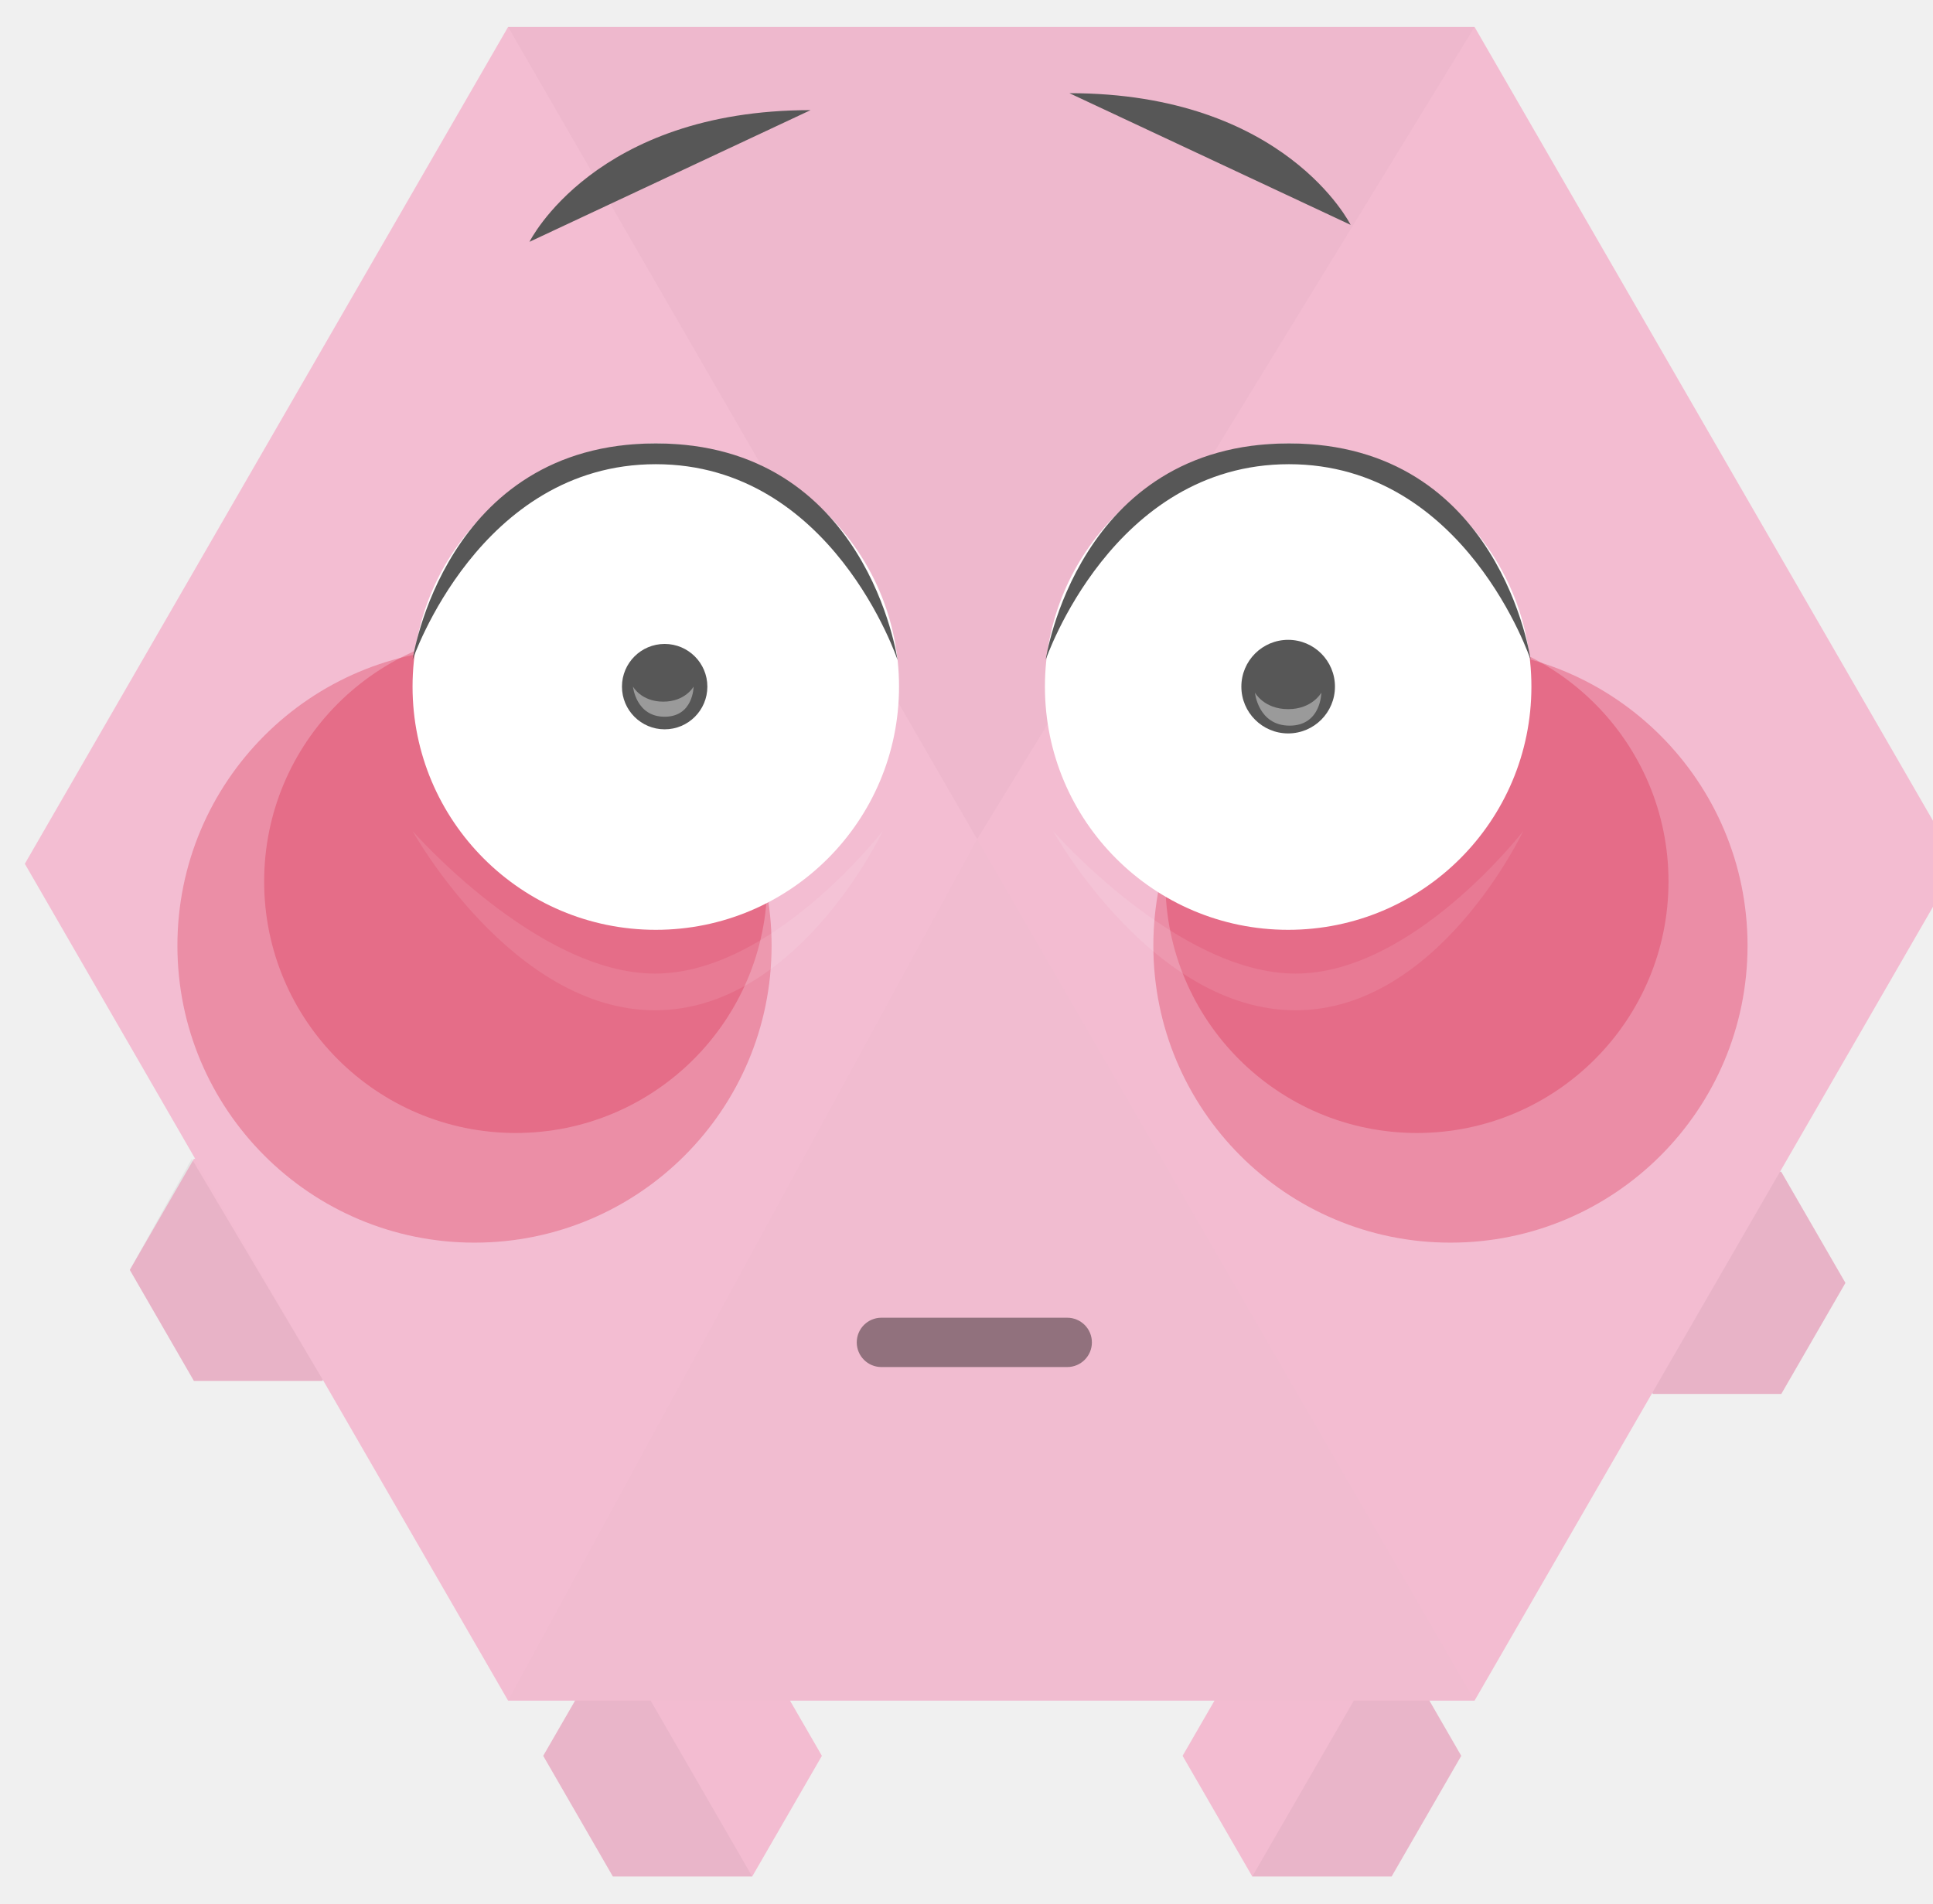
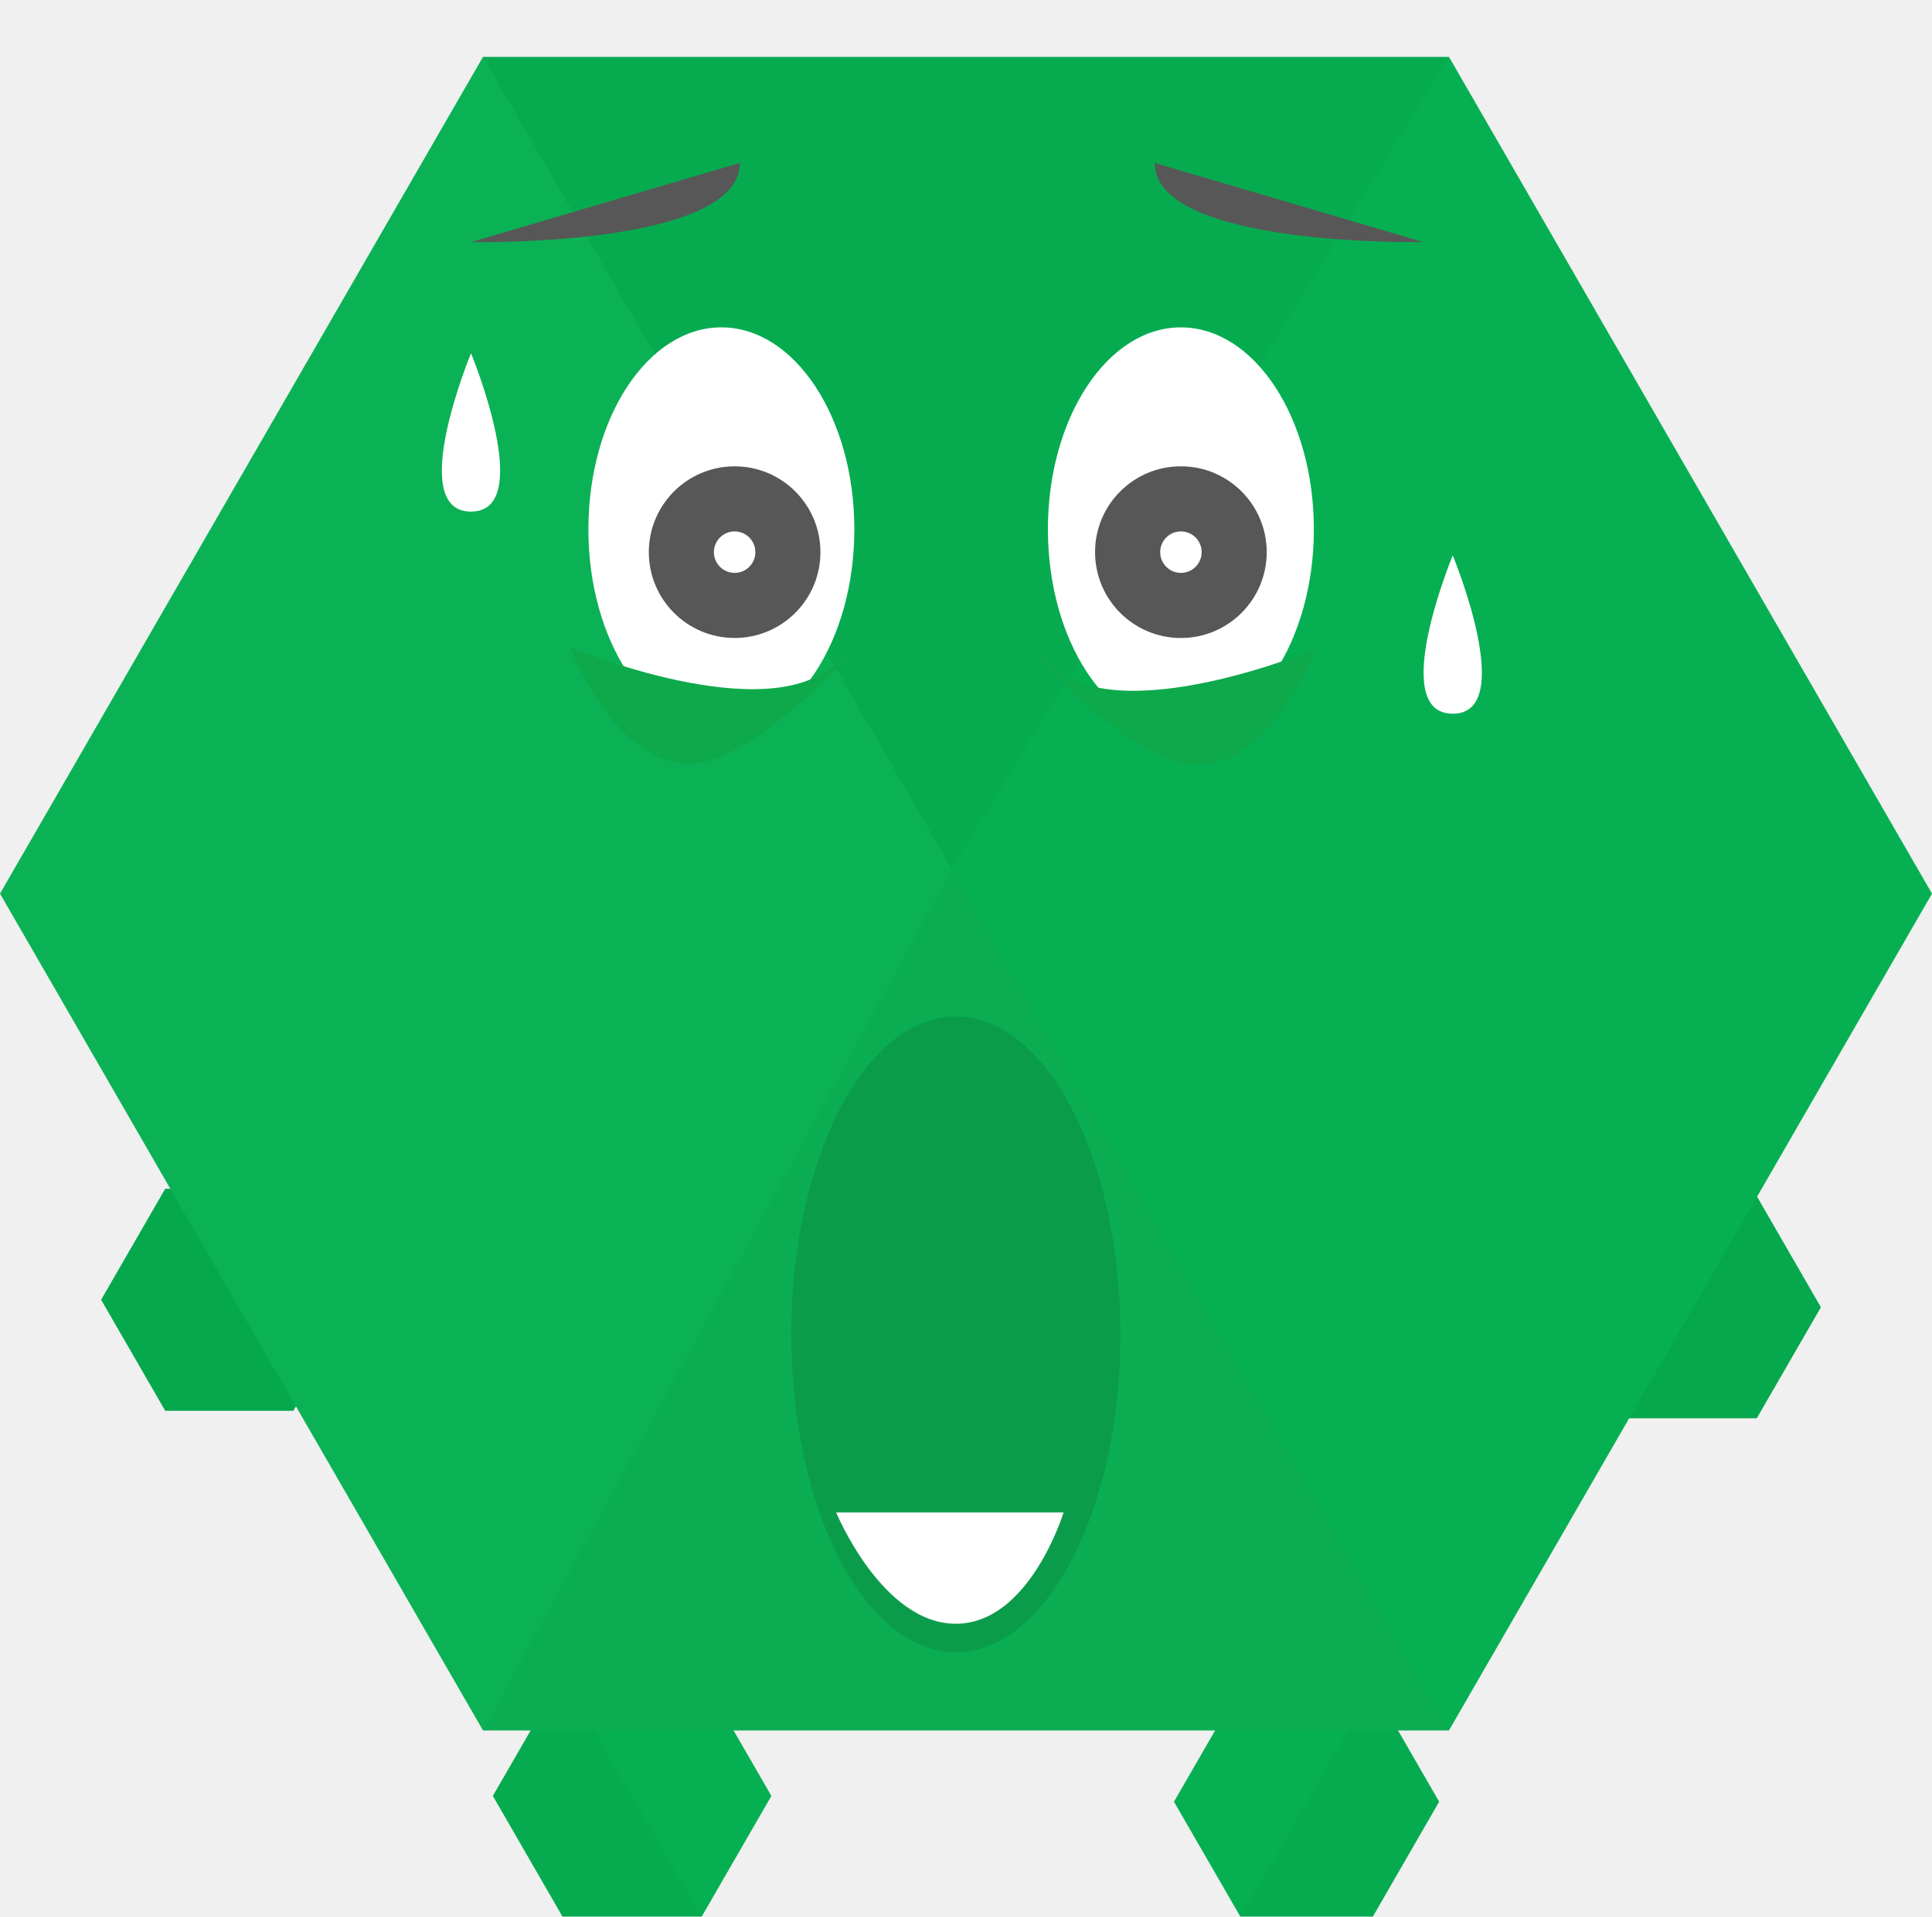
- <svg xmlns="http://www.w3.org/2000/svg" version="1.1" id="Layer_1" x="0px" y="0px" width="77.816px" height="76.643px" viewBox="0 0 77.816 76.643" enable-background="new 0 0 77.816 76.643" xml:space="preserve">
+ <svg xmlns="http://www.w3.org/2000/svg" version="1.1" id="Layer_1" x="0px" y="0px" width="77.816px" height="77.176px" viewBox="0 0 77.816 77.176" enable-background="new 0 0 77.816 77.176" xml:space="preserve">
  <g>
-     <polygon fill="#754D9E" points="-64.947,279.947 -67.75,275.089 -64.947,270.231 -59.338,270.231 -56.531,275.089 -59.338,279.947     " />
-     <polygon opacity="0.05" enable-background="new    " points="-64.947,270.231 -59.338,279.947 -64.947,279.947 -67.75,275.089  " />
-   </g>
-   <g>
-     <polygon fill="#754D9E" points="-32.305,279.947 -29.636,275.321 -32.305,270.696 -37.646,270.696 -40.318,275.321    -37.646,279.947  " />
-     <polygon opacity="0.05" enable-background="new    " points="-32.305,270.696 -37.646,279.947 -32.305,279.947 -29.636,275.321     " />
-   </g>
-   <polygon fill="#754D9E" points="-80,260.757 -82.582,256.286 -80,251.814 -74.837,251.814 -72.256,256.286 -74.837,260.757 " />
-   <polygon fill="#754D9E" points="-22.466,260.757 -25.048,256.286 -22.466,251.814 -17.303,251.814 -14.722,256.286 -17.303,260.757   " />
-   <polygon opacity="0.05" enable-background="new    " points="-22.466,260.757 -25.048,256.286 -22.466,251.814 -17.303,251.814   -14.722,256.286 -17.303,260.757 " />
-   <polygon opacity="0.05" enable-background="new    " points="-80,260.757 -82.582,256.286 -80,251.814 -74.837,251.814   -72.256,256.286 -74.837,260.757 " />
-   <polygon fill="#754D9E" points="-67.986,272.475 -87.44,238.779 -67.986,205.083 -29.079,205.083 -9.624,238.779 -29.079,272.475   " />
-   <polygon opacity="0.02" fill="#FFFFFF" enable-background="new    " points="-67.986,205.083 -29.079,272.475 -67.986,272.475   -87.44,238.779 " />
-   <polygon opacity="0.03" enable-background="new    " points="-49.104,237.79 -67.986,272.475 -29.079,272.475 " />
-   <polygon opacity="0.03" enable-background="new    " points="-49.104,237.79 -29.079,205.083 -67.986,205.083 " />
-   <g>
-     <ellipse opacity="0.3" enable-background="new    " cx="-61.292" cy="231.828" rx="11.344" ry="12.833" />
-     <ellipse opacity="0.3" enable-background="new    " cx="-35.417" cy="231.828" rx="11.344" ry="12.833" />
    <g>
-       <ellipse opacity="0.1" fill="#FFFFFF" enable-background="new    " cx="-60.916" cy="231.979" rx="12.838" ry="14.296" />
-       <ellipse opacity="0.1" fill="#FFFFFF" enable-background="new    " cx="-35.304" cy="231.979" rx="12.839" ry="14.296" />
-     </g>
-     <path fill="#FFFFFF" stroke="#753D77" stroke-miterlimit="10" d="M-70.514,229.534c0,0,0,12.04,10.159,12.04   s10.159-12.04,10.159-12.04H-70.514z" />
-     <path fill="#FFFFFF" stroke="#773D78" stroke-miterlimit="10" d="M-46.286,229.534c0,0,0,12.04,10.159,12.04   s10.159-12.04,10.159-12.04H-46.286z" />
-     <ellipse fill="#A254A0" cx="-63.392" cy="230.48" rx="6.235" ry="4.461" />
-     <ellipse fill="#A254A0" cx="-38.722" cy="230.48" rx="6.178" ry="4.461" />
-     <ellipse fill="#050404" cx="-63.516" cy="231.146" rx="4.845" ry="2.989" />
-     <ellipse fill="#050404" cx="-38.732" cy="231.146" rx="4.619" ry="2.989" />
-     <ellipse transform="matrix(1 -0.0071 0.0071 1 -1.6395 -0.4529)" fill="#FFFFFF" cx="-64.554" cy="230.503" rx="1.031" ry="1.397" />
-     <ellipse transform="matrix(1 -0.0072 0.0072 1 -1.6657 -0.2831)" fill="#FFFFFF" cx="-40.028" cy="230.503" rx="1.014" ry="1.397" />
-     <g>
-       <path fill="#8E4D90" d="M-46.872,231.159h23.137c0,0-0.697-12.282-11.568-12.282C-46.174,218.877-46.872,231.159-46.872,231.159z" />
-       <path fill="#8E4D90" d="M-72.86,231.159h23.136c0,0-0.697-12.282-11.568-12.282S-72.86,231.159-72.86,231.159z" />
-     </g>
-     <ellipse opacity="0.1" fill="#FFFFFF" enable-background="new    " cx="-49.932" cy="247.912" rx="1.693" ry="1.865" />
-     <ellipse opacity="0.1" fill="#FFFFFF" enable-background="new    " cx="-46.594" cy="247.912" rx="1.694" ry="1.865" />
-     <ellipse cx="-49.771" cy="247.64" rx="1.079" ry="1.187" />
-     <ellipse cx="-46.692" cy="247.64" rx="1.064" ry="1.187" />
-     <path fill="none" stroke="#000000" stroke-miterlimit="10" d="M-49.563,258.403c0.347-0.587,1.011-1.025,1.545-1.411   c0.44-0.319,0.7-0.405,1.25-0.403c0.548,0.001,0.952,0.008,1.467,0.179c0.389,0.13,0.845,0.316,1.198,0.529" />
-     <path opacity="0.3" fill="none" stroke="#000000" stroke-miterlimit="10" enable-background="new    " d="M-73.085,231.159   c0,0,0.514-12.282,11.944-12.282c11.432,0,11.192,12.282,11.192,12.282" />
-     <path opacity="0.3" fill="none" stroke="#000000" stroke-miterlimit="10" enable-background="new    " d="M-46.985,231.159   c0,0,0.512-12.282,11.943-12.282c11.433,0,11.192,12.282,11.192,12.282" />
-   </g>
-   <g>
-     <polygon fill="#ED2A25" points="-32.31,177.49 -29.507,172.632 -32.31,167.773 -37.919,167.773 -40.725,172.632 -37.919,177.49     " />
-     <polygon opacity="0.04" enable-background="new    " points="-32.31,167.773 -37.919,177.49 -32.31,177.49 -29.507,172.632  " />
-   </g>
-   <g>
-     <polygon fill="#ED2A25" points="-64.661,177.49 -67.463,172.632 -64.661,167.773 -59.051,167.773 -56.246,172.632 -59.051,177.49     " />
-     <polygon opacity="0.04" enable-background="new    " points="-64.661,167.773 -59.051,177.49 -64.661,177.49 -67.463,172.632  " />
-   </g>
-   <g>
-     <polygon fill="#ED2A25" points="-81.97,154.567 -84.551,150.096 -81.97,145.625 -76.807,145.625 -74.225,150.096 -76.807,154.567     " />
-     <polygon opacity="0.05" enable-background="new    " points="-81.97,154.566 -84.551,150.096 -81.97,145.625 -76.807,145.625    -74.225,150.096 -76.807,154.566  " />
-   </g>
-   <g>
-     <polygon fill="#ED2A25" points="-20.817,155.17 -23.399,150.699 -20.817,146.229 -15.654,146.229 -13.073,150.699 -15.654,155.17     " />
-     <polygon opacity="0.05" enable-background="new    " points="-20.817,155.17 -23.399,150.699 -20.817,146.229 -15.654,146.229    -13.073,150.699 -15.654,155.17  " />
-   </g>
-   <polygon fill="#ED2A25" points="-67.986,169.652 -87.44,135.956 -67.986,102.262 -29.079,102.262 -9.624,135.956 -29.079,169.652   " />
-   <polygon opacity="0.02" fill="#FFFFFF" enable-background="new    " points="-67.986,102.262 -29.079,169.652 -67.986,169.652   -87.44,135.956 " />
-   <polygon opacity="0.02" enable-background="new    " points="-49.104,134.968 -67.986,169.652 -29.079,169.652 " />
-   <polygon opacity="0.03" enable-background="new    " points="-49.104,134.968 -29.079,102.262 -67.986,102.262 " />
-   <path d="M-56.453,153.736c0,0,4.132-5.589,7.65-5.589c3.52,0,7.65,5.196,7.65,5.196s-3.771-6.409-7.65-6.409s-7.65,6.409-7.65,6.409  " />
-   <path opacity="0.8" enable-background="new    " d="M-51.488,124.752c0,0,0.24-3.237-1.547-5.025c-1.787-1.787-6.765-5.7-11.596-5.7  s-5.314,1.449-4.349,2.415c0.966,0.968,8.166,1.691,10.63,4.155S-51.488,124.752-51.488,124.752z" />
-   <ellipse fill="#FFFFFF" cx="-57.323" cy="128.134" rx="5.171" ry="6.958" />
-   <path opacity="0.6" enable-background="new    " d="M-62.39,129.641c0,0,1.02,5.45,5.033,5.45c4.013,0,5.082-5.45,5.082-5.45  s-2.055,4.573-5.082,4.573C-60.385,134.214-62.39,129.641-62.39,129.641z" />
-   <path opacity="0.1" fill="#FFFFFF" enable-background="new    " d="M-62.39,129.641c0,0,0.366,6.307,5.058,6.307  c4.692,0,5.058-6.307,5.058-6.307s-1.079,5.45-5.082,5.45S-62.39,129.641-62.39,129.641z" />
-   <ellipse fill="#C32127" cx="-57.25" cy="128.155" rx="2.527" ry="4.596" />
-   <path fill="#C32127" d="M-62.021,125.698c0,0,1.083-4.276,4.771-4.276c3.689,0,4.772,4.276,4.772,4.276s-1.188-2.687-4.699-2.687  C-60.689,123.012-62.021,125.698-62.021,125.698z" />
-   <circle fill="#FFFFFF" cx="-57.25" cy="128.134" r="0.528" />
-   <path opacity="0.8" enable-background="new    " d="M-45.319,125.054c0,0-0.242-3.237,1.546-5.025c1.788-1.786,6.764-5.7,11.596-5.7  s5.315,1.448,4.349,2.416c-0.966,0.966-8.166,1.689-10.629,4.154C-40.922,123.362-45.319,125.054-45.319,125.054z" />
-   <ellipse fill="#FFFFFF" cx="-39.751" cy="128.436" rx="5.17" ry="6.958" />
-   <path opacity="0.6" enable-background="new    " d="M-44.809,129.941c0,0,1.02,5.45,5.033,5.45c4.013,0,5.082-5.45,5.082-5.45  s-2.055,4.573-5.082,4.573C-42.804,134.515-44.809,129.941-44.809,129.941z" />
-   <path opacity="0.1" fill="#FFFFFF" enable-background="new    " d="M-44.809,129.941c0,0,0.366,6.308,5.058,6.308  c4.692,0,5.058-6.308,5.058-6.308s-1.08,5.45-5.082,5.45S-44.809,129.941-44.809,129.941z" />
-   <ellipse fill="#C32127" cx="-39.751" cy="128.457" rx="2.527" ry="4.596" />
-   <path fill="#C32127" d="M-44.523,126c0,0,1.083-4.277,4.771-4.277S-34.979,126-34.979,126s-1.188-2.688-4.7-2.688  S-44.523,126-44.523,126z" />
-   <circle fill="#FFFFFF" cx="-39.751" cy="128.436" r="0.528" />
-   <g>
-     <polygon fill="#ED4798" points="22.327,177.887 19.524,173.029 22.327,168.171 27.936,168.171 30.743,173.029 27.936,177.887  " />
-     <polygon opacity="0.03" enable-background="new    " points="22.327,168.171 27.936,177.887 22.327,177.887 19.524,173.029  " />
-   </g>
-   <g>
-     <polygon fill="#ED4798" points="54.969,177.887 57.638,173.262 54.969,168.637 49.628,168.637 46.956,173.262 49.628,177.887  " />
-     <polygon opacity="0.03" enable-background="new    " points="54.969,168.637 49.628,177.887 54.969,177.887 57.638,173.262  " />
-   </g>
-   <g>
-     <polygon fill="#ED4798" points="5.962,155.17 3.38,150.699 5.962,146.229 11.125,146.229 13.706,150.699 11.125,155.17  " />
-     <polygon opacity="0.05" enable-background="new    " points="5.962,155.17 3.38,150.699 5.962,146.229 11.125,146.229    13.706,150.699 11.125,155.17  " />
-   </g>
-   <g>
-     <polygon fill="#ED4798" points="66.812,155.17 64.231,150.699 66.812,146.229 71.976,146.229 74.557,150.699 71.976,155.17  " />
-     <polygon opacity="0.05" enable-background="new    " points="66.812,155.17 64.231,150.699 66.812,146.229 71.976,146.229    74.557,150.699 71.976,155.17  " />
-   </g>
-   <polygon fill="#ED4798" points="19.454,169.652 0,135.956 19.454,102.262 58.361,102.262 77.816,135.956 58.361,169.652 " />
-   <polygon opacity="0.02" fill="#FFFFFF" enable-background="new    " points="19.454,102.262 58.361,169.652 19.454,169.652   0,135.956 " />
-   <polygon opacity="0.03" enable-background="new    " points="38.336,134.968 19.454,169.652 58.361,169.652 " />
-   <polygon opacity="0.03" enable-background="new    " points="38.336,134.968 58.361,102.262 19.454,102.262 " />
-   <ellipse transform="matrix(-0.012 -0.9999 0.9999 -0.012 -94.9684 154.0418)" fill="#FFFFFF" cx="28.616" cy="123.938" rx="7.84" ry="7.708" />
-   <ellipse transform="matrix(-0.0121 -0.9999 0.9999 -0.0121 -75.0412 171.2155)" fill="#FFFFFF" cx="47.054" cy="122.676" rx="7.842" ry="7.708" />
-   <path fill="#4A3E4D" d="M24.733,112.984c0,0,3.687-5.775,7.087-2.457" />
-   <path fill="#4A3E4D" d="M50.281,111.621c0,0-4.545-5.482-7.67-2.281" />
-   <path fill="#E10686" d="M33.14,119.815c-0.15-0.047-0.291-0.083-0.426-0.11c-1.07-0.227-1.681,0.128-2.417,0.706  c-0.439-0.824-0.857-1.396-1.928-1.619c-0.135-0.028-0.278-0.051-0.434-0.069c-0.947-0.104-2.196,0.521-2.667,2.119l-0.114,0.541  c-0.205,1.581,0.567,3.748,3.494,6.878c3.939-1.688,5.518-3.361,5.966-4.891l0.113-0.543C34.942,121.174,34.049,120.1,33.14,119.815  z" />
-   <path fill="#E10686" d="M47.021,117.926c-0.152,0.04-0.292,0.082-0.419,0.126c-1.031,0.369-1.368,0.989-1.694,1.867  c-0.806-0.474-1.459-0.741-2.488-0.374c-0.131,0.046-0.264,0.103-0.406,0.167c-0.861,0.406-1.602,1.59-1.167,3.2l0.184,0.521  c0.654,1.454,2.442,2.898,6.573,4.039c2.479-3.498,2.95-5.75,2.531-7.287l-0.185-0.521  C49.266,118.143,47.945,117.695,47.021,117.926z" />
-   <path opacity="0.2" fill="#FFFFFF" enable-background="new    " d="M21.104,125.67c0,0,1.234,6.111,7.613,6.111  c6.378,0,7.421-6.111,7.421-6.111s-3.673,4.321-7.517,4.321S21.104,125.67,21.104,125.67z" />
-   <path fill="#4A3E4D" d="M21.017,122.438c0,0,0.932-6.484,7.275-6.484c6.346,0,7.878,6.01,7.878,6.01s-2.416-5.143-7.878-5.143  C22.832,116.82,21.017,122.438,21.017,122.438z" />
-   <path fill="#4A3E4D" d="M39.346,121.938c0,0,0.719-7.097,7.708-7.097s7.708,7.097,7.708,7.097s-2.542-6.307-7.708-6.307  S39.346,121.938,39.346,121.938z" />
-   <g>
-     <path fill="#ED4798" d="M18.41,129.609c0,0,3.707-0.172,10.004,0.479c6.296,0.648,7.634,2.607,7.634,2.607l-7.917,0.144   L18.41,129.609z" />
-     <path fill="#ED4798" d="M58.079,126.909c0,0-3.689,0.394-9.813,1.993c-6.125,1.602-7.148,3.739-7.148,3.739l7.847-1.062   L58.079,126.909z" />
-   </g>
-   <path fill="#FFFFFF" d="M29.247,120.406c0,0-0.336-1.211-1.627-1.211c-1.29,0-1.786,1.94-1.786,1.94s0.374-0.97,1.706-0.97  C28.874,120.166,29.247,120.406,29.247,120.406z" />
-   <path fill="#FFFFFF" d="M48.907,119.599c0,0-0.335-1.21-1.625-1.21c-1.291,0-1.788,1.941-1.788,1.941s0.373-0.972,1.706-0.972  C48.534,119.359,48.907,119.599,48.907,119.599z" />
-   <g>
-     <path fill="none" stroke="#4A3E4D" stroke-width="0.5" stroke-miterlimit="10" d="M16.816,130.438c0,0,2.045,13.527,21.556,13.527   c19.512,0,19.634-13.527,19.634-13.527" />
-     <path fill="none" stroke="#4A3E4D" stroke-width="0.5" stroke-miterlimit="10" d="M13.402,132.997c0,0,3.82-3.575,5.932-3.575" />
-     <path fill="none" stroke="#4A3E4D" stroke-width="0.5" stroke-miterlimit="10" d="M61.581,132.428c0,0-3.17-2.519-6.014-2.519" />
-   </g>
-   <path opacity="0.1" fill="#4A3E4D" enable-background="new    " d="M27.229,143.884c0,0,6.294,2.274,11.184,2.274  c4.889,0,10.169-2.274,10.169-2.274s-5.701,5.441-10.081,4.792C34.12,148.027,27.229,143.884,27.229,143.884z" />
-   <path opacity="0.2" fill="#FFFFFF" enable-background="new    " d="M24.188,140.979c0,0,5.842,3.353,14.224,3.353  s13.318-3.353,13.318-3.353s-6.539,4.938-13.229,4.938C31.811,145.915,24.188,140.979,24.188,140.979z" />
-   <g>
-     <polygon fill="#F8ED40" points="-32.857,77.373 -30.054,72.516 -32.857,67.658 -38.466,67.658 -41.272,72.516 -38.466,77.373  " />
-     <polygon opacity="0.04" enable-background="new    " points="-32.857,67.658 -38.466,77.373 -32.857,77.373 -30.054,72.516  " />
-   </g>
-   <g>
-     <polygon fill="#F8ED40" points="-64.208,77.373 -67.011,72.516 -64.208,67.658 -58.598,67.658 -55.792,72.516 -58.598,77.373  " />
-     <polygon opacity="0.04" enable-background="new    " points="-64.208,67.658 -58.598,77.373 -64.208,77.373 -67.011,72.516  " />
-   </g>
-   <polygon fill="#F8ED40" points="-81.206,55.291 -83.788,50.819 -81.206,46.349 -76.043,46.349 -73.462,50.819 -76.043,55.291 " />
-   <polygon fill="#F8ED40" points="-21.26,55.593 -23.842,51.121 -21.26,46.65 -16.097,46.65 -13.516,51.121 -16.097,55.593 " />
-   <polygon opacity="0.05" enable-background="new    " points="-81.206,55.291 -83.788,50.819 -81.206,46.349 -76.043,46.349   -73.462,50.819 -76.043,55.291 " />
-   <polygon opacity="0.05" enable-background="new    " points="-21.26,55.592 -23.842,51.121 -21.26,46.65 -16.097,46.65   -13.516,51.121 -16.097,55.592 " />
-   <polygon fill="#F8ED40" points="-67.986,69.561 -87.44,35.865 -67.986,2.171 -29.079,2.171 -9.624,35.865 -29.079,69.561 " />
-   <polygon opacity="0.02" fill="#020202" enable-background="new    " points="-67.986,2.171 -48.532,35.318 -29.079,2.171 " />
-   <polygon opacity="0.03" fill="#020202" enable-background="new    " points="-48.532,35.318 -67.986,69.561 -29.079,69.561 " />
-   <polygon opacity="0.02" fill="#020202" enable-background="new    " points="-67.986,2.171 -48.532,35.318 -67.986,69.561   -87.44,35.865 " />
-   <path opacity="0.4" fill="none" stroke="#000000" stroke-miterlimit="10" enable-background="new    " d="M-26.722,23.36  c0,0,4.345,2.921,4.345,5.146" />
-   <g>
-     <ellipse fill="#FFFFFF" cx="-57.146" cy="20.44" rx="7.438" ry="8.669" />
-     <ellipse fill="#FFFFFF" cx="-40.611" cy="20.44" rx="7.438" ry="8.669" />
-     <path opacity="0.1" enable-background="new    " d="M-61.71,10.098c0,0,3.688-5.775,7.086-2.457" />
-     <path opacity="0.1" enable-background="new    " d="M-36.163,8.734c0,0-4.545-5.481-7.67-2.28" />
-     <path fill="#575757" d="M-64.723,18.257c0,0,0.931-6.486,7.274-6.486c6.346,0,7.88,6.012,7.88,6.012s-2.416-5.144-7.88-5.144   C-62.909,12.639-64.723,18.257-64.723,18.257z" />
-     <path fill="#575757" d="M-48.189,18.257c0,0,0.932-6.486,7.275-6.486c6.346,0,7.878,6.012,7.878,6.012s-2.416-5.144-7.878-5.144   C-46.374,12.639-48.189,18.257-48.189,18.257z" />
-     <ellipse fill="#F6EB0F" cx="-57.609" cy="22.819" rx="6.031" ry="6.485" />
-     <ellipse fill="#F6EB0F" cx="-40.008" cy="22.819" rx="6.032" ry="6.485" />
-     <circle fill="#575757" cx="-57.449" cy="21.602" r="3.87" />
-     <circle fill="#575757" cx="-40.612" cy="21.602" r="3.835" />
-     <ellipse fill="#FFFFFF" cx="-59.776" cy="19.349" rx="0.754" ry="1.092" />
-     <ellipse fill="#FFFFFF" cx="-38.067" cy="18.858" rx="0.754" ry="1.091" />
-     <path opacity="0.4" fill="none" stroke="#000000" stroke-miterlimit="10" enable-background="new    " d="M-70.532,25.245   c0,0,10.271,18.452,22.753,18.452c12.479,0,23.229-18.452,23.229-18.452" />
-     <path opacity="0.4" fill="none" stroke="#000000" stroke-miterlimit="10" enable-background="new    " d="M-68.019,23.36   c0,0-4.347,2.921-4.347,5.146" />
-     <path fill="#FBED27" d="M-44.241,28.007c0,0,11.069-2.023,11.069-5.868s2.197,4.807,1.136,5.868c-1.061,1.061-5.05,3.78-6.783,3.78   C-40.554,31.787-44.241,28.007-44.241,28.007z" />
-     <path fill="#EEE835" d="M-53.359,27.979c0,0-11.069-2.021-11.069-5.868c0-3.844-2.197,4.809-1.136,5.868   c1.062,1.062,5.051,3.781,6.785,3.781C-57.046,31.761-53.359,27.979-53.359,27.979z" />
-   </g>
-   <g>
-     <polygon fill="#F7961D" points="22.093,280.317 19.29,275.459 22.093,270.602 27.703,270.602 30.508,275.459 27.703,280.317  " />
-     <polygon opacity="0.03" enable-background="new    " points="22.093,270.602 27.703,280.317 22.093,280.317 19.29,275.459  " />
-   </g>
-   <g>
-     <polygon fill="#F7961D" points="55.734,280.317 58.404,275.692 55.734,271.066 50.394,271.066 47.722,275.692 50.394,280.317  " />
-     <polygon opacity="0.03" enable-background="new    " points="55.734,271.066 50.394,280.317 55.734,280.317 58.404,275.692  " />
-   </g>
-   <g>
-     <polygon fill="#F7961D" points="64.383,262.117 61.802,257.646 64.383,253.176 69.547,253.176 72.128,257.646 69.547,262.117  " />
-     <polygon opacity="0.05" enable-background="new    " points="64.383,262.117 61.802,257.646 64.383,253.176 69.547,253.176    72.128,257.646 69.547,262.117  " />
-   </g>
-   <g>
-     <polygon fill="#F7961D" points="8.056,261.815 5.474,257.345 8.056,252.874 13.218,252.874 15.8,257.345 13.218,261.815  " />
-     <polygon opacity="0.05" enable-background="new    " points="8.056,261.815 5.474,257.345 8.056,252.874 13.218,252.874    15.8,257.345 13.218,261.815  " />
-   </g>
-   <polygon fill="#F7961D" points="19.454,272.475 0,238.779 19.454,205.083 58.361,205.083 77.816,238.779 58.361,272.475 " />
-   <polygon opacity="0.02" fill="#FFFFFF" enable-background="new    " points="19.454,205.083 58.361,272.475 19.454,272.475   0,238.779 " />
-   <polygon opacity="0.03" enable-background="new    " points="38.336,237.79 19.454,272.475 58.361,272.475 " />
-   <polygon opacity="0.03" enable-background="new    " points="38.336,237.79 58.361,205.083 19.454,205.083 " />
-   <g>
-     <path fill="none" stroke="#000000" stroke-miterlimit="10" d="M48.158,252.965c0,0,7.824,1.492,7.824-8.304" />
-     <path d="M17.479,214.38c0,0,2.412-5.427,5.578-5.427" />
-     <path d="M59.215,214.38c0,0-2.411-5.427-5.579-5.427" />
-     <g>
-       <circle fill="#FFFFFF" cx="22.713" cy="223.535" r="7.713" />
-       <g>
-         <ellipse fill="#F5841F" cx="22.934" cy="222.224" rx="4.44" ry="4.774" />
-         <circle fill="#575757" cx="23.052" cy="221.326" r="2.849" />
-         <ellipse fill="#FFFFFF" cx="21.339" cy="219.668" rx="0.556" ry="0.804" />
-       </g>
-       <path fill="#575757" d="M14.479,222.956c0,0,1.023-8.24,7.996-8.24s8.658,7.636,8.658,7.636s-2.654-6.533-8.658-6.533    C16.473,215.818,14.479,222.956,14.479,222.956z" />
+       <polygon fill="#06B052" points="22.655,77.176 19.851,72.318 22.655,67.461 28.264,67.461 31.07,72.318 28.264,77.176   " />
+       <polygon opacity="0.03" enable-background="new    " points="22.655,67.461 28.264,77.176 22.655,77.176 19.851,72.318   " />
    </g>
    <g>
-       <circle fill="#FFFFFF" cx="55.815" cy="223.233" r="7.713" />
-       <g>
-         <ellipse fill="#F5841F" cx="56.748" cy="221.922" rx="4.441" ry="4.774" />
-         <circle fill="#575757" cx="56.865" cy="221.024" r="2.849" />
-         <ellipse fill="#FFFFFF" cx="55.152" cy="219.367" rx="0.555" ry="0.803" />
-       </g>
-       <path fill="#575757" d="M64.143,223.222c0,0-1.023-8.241-7.996-8.241c-6.974,0-8.658,7.638-8.658,7.638s2.655-6.533,8.658-6.533    C62.148,216.084,64.143,223.222,64.143,223.222z" />
+       <polygon fill="#06B052" points="55.296,77.176 57.965,72.551 55.296,67.926 49.956,67.926 47.284,72.551 49.956,77.176   " />
+       <polygon opacity="0.03" enable-background="new    " points="55.296,67.926 49.956,77.176 55.296,77.176 57.965,72.551   " />
+     </g>
+     <polygon fill="#06B052" points="65.596,57.11 63.015,52.64 65.596,48.168 70.759,48.168 73.341,52.64 70.759,57.11  " />
+     <polygon fill="#06B052" points="6.655,56.81 4.073,52.338 6.655,47.868 11.817,47.868 14.399,52.338 11.817,56.81  " />
+     <polygon opacity="0.05" enable-background="new    " points="6.655,56.81 4.073,52.338 6.655,47.868 11.817,47.868 14.399,52.338    11.817,56.81  " />
+     <polygon opacity="0.05" enable-background="new    " points="65.596,57.11 63.015,52.64 65.596,48.168 70.759,48.168 73.341,52.64    70.759,57.11  " />
+     <polygon fill="#06B052" points="19.454,69.681 0,35.985 19.454,2.29 58.361,2.29 77.816,35.985 58.361,69.681  " />
+     <polygon opacity="0.02" fill="#FFFFFF" enable-background="new    " points="19.454,2.29 58.361,69.681 19.454,69.681 0,35.985     " />
+     <polygon opacity="0.03" enable-background="new    " points="38.336,34.997 19.454,69.681 58.361,69.681  " />
+     <polygon opacity="0.03" enable-background="new    " points="38.336,34.997 58.361,2.29 19.454,2.29  " />
+     <path fill="#575757" d="M18.971,9.75c0,0,10.828,0.21,10.828-3.188" />
+     <path fill="#575757" d="M57.338,9.75c0,0-10.828,0.21-10.828-3.188" />
+     <g>
+       <ellipse fill="#FFFFFF" cx="29.055" cy="21.314" rx="5.356" ry="8.132" />
+       <circle fill="#575757" cx="29.589" cy="22.234" r="3.456" />
    </g>
    <g>
-       <path d="M7.282,220.371l-1.415,2.119c0,0,3.537,3.715,3.537,7.073c0,3.359,4.243,11.668,12.021,11.668    c7.778,0,13.613-2.653,14.144-7.779s2.121-5.657,2.121-5.657h3.183c0,0,2.298,3.183,2.298,5.657c0,2.477,4.42,10.609,14.322,7.779    c9.9-2.828,11.844-6.542,11.844-11.313c0-4.775,2.121-5.659,3.184-7.249c1.06-1.592,0-2.298,0-2.298H52.717    c0,0-7.776,3.535-9.016,3.535c-1.238,0-7.07,0-7.07,0s-6.014-3.535-9.017-3.535C24.608,220.371,7.282,220.371,7.282,220.371z" />
-       <path fill="#FFFFFF" d="M16.139,224.649c0,0-5.742,3.326-2.62,6.448c3.121,3.121-1.452-0.125,0.845-2.422    C16.662,226.378,16.139,224.649,16.139,224.649z" />
-       <path fill="#FFFFFF" d="M47.723,234.223c0,0,0.604,4.131,3.021,4.131c2.417,0,4.231,0,4.231,0s-2.191,0.174-3.627-1.262    S47.723,234.223,47.723,234.223z" />
-       <path fill="#FFFFFF" d="M32.459,233.691c0,0-0.604,4.129-3.021,4.129c-2.418,0-4.232,0-4.232,0s2.192,0.177,3.627-1.26    C30.268,235.125,32.459,233.691,32.459,233.691z" />
-       <path fill="#FFFFFF" d="M56.941,224.649c0,0,9.639-0.179,9.817,0c0.179,0.181,1.655,2.699,0,3.868    c-1.656,1.169-1.053-1.975-3.17-1.975C61.474,226.543,56.941,224.649,56.941,224.649z" />
+       <ellipse fill="#FFFFFF" cx="47.563" cy="21.314" rx="5.356" ry="8.132" />
+       <circle fill="#575757" cx="47.563" cy="22.234" r="3.457" />
    </g>
-   </g>
-   <polygon fill="#426EB5" points="-64.947,384.444 -67.75,379.586 -64.947,374.729 -59.338,374.729 -56.531,379.586 -59.338,384.444   " />
-   <polygon opacity="0.03" enable-background="new    " points="-64.947,374.729 -59.338,384.444 -64.947,384.444 -67.75,379.586 " />
-   <polygon fill="#426EB5" points="-32.305,384.444 -29.636,379.82 -32.305,375.195 -37.646,375.195 -40.318,379.82 -37.646,384.444   " />
-   <polygon opacity="0.03" enable-background="new    " points="-32.305,375.195 -37.646,384.444 -32.305,384.444 -29.636,379.82 " />
-   <polygon fill="#426EB5" points="-80.946,364.158 -83.527,359.688 -80.946,355.217 -75.783,355.217 -73.202,359.688 -75.783,364.158   " />
-   <polygon fill="#426EB5" points="-21.603,364.46 -24.184,359.99 -21.603,355.519 -16.44,355.519 -13.858,359.99 -16.44,364.46 " />
-   <polygon opacity="0.05" enable-background="new    " points="-21.603,364.46 -24.184,359.99 -21.603,355.519 -16.44,355.519   -13.858,359.99 -16.44,364.46 " />
-   <polygon opacity="0.05" enable-background="new    " points="-80.946,364.158 -83.527,359.688 -80.946,355.217 -75.783,355.217   -73.202,359.688 -75.783,364.158 " />
-   <polygon fill="#426EB5" points="-67.986,377.181 -87.44,343.486 -67.986,309.79 -29.079,309.79 -9.624,343.486 -29.079,377.181 " />
-   <polygon opacity="0.02" fill="#FFFFFF" enable-background="new    " points="-67.986,309.79 -29.079,377.181 -67.986,377.181   -87.44,343.486 " />
-   <polygon opacity="0.03" enable-background="new    " points="-49.104,342.497 -67.986,377.181 -29.079,377.181 " />
-   <polygon opacity="0.03" enable-background="new    " points="-49.104,342.497 -29.079,309.79 -67.986,309.79 " />
-   <circle fill="#FFFFFF" cx="-35.339" cy="339.02" r="0.835" />
-   <path fill="#575757" d="M-29.46,331.247c0,0-0.661,5.285-6.276,5.285c-5.616,0-7.763-5.285-7.763-5.285s3.799,2.642,7.433,2.642  C-32.434,333.889-29.46,331.247-29.46,331.247z" />
-   <ellipse fill="#FFFFFF" stroke="#000000" stroke-miterlimit="10" cx="-59.934" cy="336.076" rx="6.716" ry="10.03" />
-   <ellipse fill="#FFFFFF" stroke="#000000" stroke-miterlimit="10" cx="-38.478" cy="335.029" rx="6.716" ry="10.03" />
-   <path fill="#5295CF" d="M-59.241,334.265c0,0-3.115,0.251-3.115,1.81c0,1.558,0.2,1.056,1.256,0  C-60.045,335.018-59.241,334.265-59.241,334.265z" />
-   <path fill="#5295CF" d="M-36.175,334.265c0,0-3.115,0.251-3.115,1.81c0,1.558,0.201,1.056,1.256,0  C-36.979,335.018-36.175,334.265-36.175,334.265z" />
-   <path fill="#426EB5" d="M-52.506,323.41c0,0-14.542,16.224-19.146,11.619c-4.604-4.604,3.506-4.499,7.989-8.983  c4.484-4.484,5.428-5.802,9.046-5.802S-51.3,324.178-51.3,325S-52.506,323.41-52.506,323.41z" />
-   <path fill="#426EB5" d="M-45.827,323.41c0,0,14.542,16.224,19.146,11.619c4.604-4.604-3.506-4.499-7.99-8.983  c-4.483-4.484-5.427-5.802-9.046-5.802c-3.618,0-3.316,3.934-3.316,4.756S-45.827,323.41-45.827,323.41z" />
-   <path fill="#426EB5" d="M-72.161,342.852c0,0,4.136-0.189,11.159,0.534c7.023,0.726,8.516,2.909,8.516,2.909l-8.831,0.159  L-72.161,342.852z" />
-   <path fill="#426EB5" d="M-25.102,339.854c0,0-4.019,0.431-10.684,2.172c-6.668,1.741-7.78,4.069-7.78,4.069l8.542-1.157  L-25.102,339.854z" />
-   <path opacity="0.5" enable-background="new    " d="M-59.375,362.518c0,0,5.404-13.719,10.537-13.719s8.51,10.101,8.51,10.101  s-2.836-7.99-8.375-7.99C-54.242,350.908-59.375,362.518-59.375,362.518z" />
-   <circle fill="#5295CF" cx="-58.406" cy="339.02" r="0.835" />
-   <circle fill="#5295CF" cx="-36.175" cy="338.184" r="0.835" />
-   <path opacity="0.5" enable-background="new    " d="M-51.294,355.658c0,0,2.729,2.541,5.271,0c2.541-2.541-1.322,1.312-2.636,0  C-49.972,354.345-51.294,355.658-51.294,355.658z" />
-   <path opacity="0.5" enable-background="new    " d="M-52.506,323.41c0,0-10.804,12.253-16.834,12.253s3.055-0.765,8.417-6.126  C-55.561,324.174-52.506,323.41-52.506,323.41z" />
-   <path opacity="0.5" enable-background="new    " d="M-45.789,323.41c0,0,10.805,12.253,16.835,12.253s-3.055-0.765-8.418-6.126  C-42.735,324.174-45.789,323.41-45.789,323.41z" />
-   <path opacity="0.1" enable-background="new    " d="M-67.973,342.007c0,0-5.562,10.568,0,10.568  C-62.412,352.575-67.973,342.007-67.973,342.007z" />
-   <path fill="#FFFFFF" d="M-67.973,343.906c0,0-2.65,6.396,0,6.396C-65.323,350.304-67.973,343.906-67.973,343.906z" />
-   <g>
-     <polygon fill="#06B052" points="22.655,384.677 19.851,379.819 22.655,374.961 28.264,374.961 31.07,379.819 28.264,384.677  " />
-     <polygon opacity="0.03" enable-background="new    " points="22.655,374.961 28.264,384.677 22.655,384.677 19.851,379.819  " />
-   </g>
-   <g>
-     <polygon fill="#06B052" points="55.296,384.677 57.965,380.052 55.296,375.427 49.956,375.427 47.284,380.052 49.956,384.677  " />
-     <polygon opacity="0.03" enable-background="new    " points="55.296,375.427 49.956,384.677 55.296,384.677 57.965,380.052  " />
-   </g>
-   <polygon fill="#06B052" points="65.596,364.611 63.015,360.14 65.596,355.669 70.759,355.669 73.341,360.14 70.759,364.611 " />
-   <polygon fill="#06B052" points="6.655,364.31 4.073,359.838 6.655,355.367 11.817,355.367 14.399,359.838 11.817,364.31 " />
-   <polygon opacity="0.05" enable-background="new    " points="6.655,364.31 4.073,359.838 6.655,355.367 11.817,355.367   14.399,359.838 11.817,364.31 " />
-   <polygon opacity="0.05" enable-background="new    " points="65.596,364.611 63.015,360.14 65.596,355.669 70.759,355.669   73.341,360.14 70.759,364.611 " />
-   <polygon fill="#06B052" points="19.454,377.181 0,343.486 19.454,309.79 58.361,309.79 77.816,343.486 58.361,377.181 " />
-   <polygon opacity="0.02" fill="#FFFFFF" enable-background="new    " points="19.454,309.79 58.361,377.181 19.454,377.181   0,343.486 " />
-   <polygon opacity="0.03" enable-background="new    " points="38.336,342.497 19.454,377.181 58.361,377.181 " />
-   <polygon opacity="0.03" enable-background="new    " points="38.336,342.497 58.361,309.79 19.454,309.79 " />
-   <path fill="#575757" d="M18.971,317.25c0,0,10.828,0.21,10.828-3.188" />
-   <path fill="#575757" d="M57.338,317.25c0,0-10.828,0.21-10.828-3.188" />
-   <g>
-     <ellipse fill="#FFFFFF" cx="29.055" cy="328.814" rx="5.356" ry="8.132" />
-     <circle fill="#575757" cx="29.589" cy="329.735" r="3.456" />
-   </g>
-   <g>
-     <ellipse fill="#FFFFFF" cx="47.563" cy="328.814" rx="5.356" ry="8.132" />
-     <circle fill="#575757" cx="47.563" cy="329.735" r="3.457" />
-   </g>
-   <path fill="#0EA94B" d="M22.964,333.565c0,0,7.984,3.346,10.715,0.616c2.729-2.729-2.813,4.073-5.899,4.073  C24.693,338.255,22.964,333.565,22.964,333.565z" />
-   <path fill="#0EA94B" d="M52.996,333.629c0,0-7.982,3.346-10.713,0.617c-2.729-2.73,2.813,4.073,5.899,4.073  S52.996,333.629,52.996,333.629z" />
-   <g>
-     <ellipse opacity="0.1" enable-background="new    " cx="38.5" cy="361.231" rx="6.629" ry="12.799" />
-     <path fill="#FFFFFF" d="M33.678,368.403c0,0,1.847,4.483,4.82,4.483c2.975,0,4.34-4.483,4.34-4.483H33.678z" />
-   </g>
-   <path fill="#FFFFFF" d="M58.513,329.865c0,0-2.643,6.376,0,6.376C61.152,336.24,58.513,329.865,58.513,329.865z" />
-   <path fill="#FFFFFF" d="M18.971,321.725c0,0-2.643,6.376,0,6.376C21.611,328.101,18.971,321.725,18.971,321.725z" />
-   <circle fill="#FFFFFF" cx="29.589" cy="329.735" r="0.835" />
-   <circle fill="#FFFFFF" cx="47.564" cy="329.735" r="0.835" />
-   <g>
-     <polygon fill="#F3BCD1" points="56.022,75.557 58.825,70.698 56.022,65.841 50.413,65.841 47.607,70.698 50.413,75.557  " />
-     <polygon opacity="0.04" enable-background="new    " points="56.022,65.841 50.413,75.557 56.022,75.557 58.825,70.698  " />
-     <polygon fill="#F3BCD1" points="24.672,75.557 21.868,70.698 24.672,65.841 30.281,65.841 33.087,70.698 30.281,75.557  " />
-     <polygon opacity="0.04" enable-background="new    " points="24.672,65.841 30.281,75.557 24.672,75.557 21.868,70.698  " />
-     <polygon fill="#F3BCD1" points="7.806,55.603 5.225,51.133 7.806,46.662 12.969,46.662 15.55,51.133 12.969,55.603  " />
-     <polygon fill="#F3BCD1" points="66.546,56.127 63.964,51.656 66.546,47.185 71.709,47.185 74.291,51.656 71.709,56.127  " />
-     <polygon fill="#F3BCD1" points="20.454,68.475 1,34.78 20.454,1.085 59.361,1.085 78.816,34.78 59.361,68.475  " />
-     <polygon opacity="0.02" fill="#FFFFFF" enable-background="new    " points="20.454,1.085 59.361,68.475 20.454,68.475 1,34.78     " />
-     <polygon opacity="0.01" enable-background="new    " points="39.336,33.791 20.454,68.475 59.361,68.475  " />
-     <polygon opacity="0.02" enable-background="new    " points="39.336,33.791 59.361,1.085 20.454,1.085  " />
+     <path fill="#0EA94B" d="M22.964,26.064c0,0,7.984,3.346,10.715,0.617c2.729-2.73-2.813,4.073-5.899,4.073   C24.693,30.755,22.964,26.064,22.964,26.064z" />
+     <path fill="#0EA94B" d="M52.996,26.129c0,0-7.982,3.346-10.713,0.617c-2.729-2.73,2.813,4.073,5.899,4.073   S52.996,26.129,52.996,26.129z" />
    <g>
-       <path fill="#575757" d="M21.315,9.737c0,0,2.622-5.303,11.318-5.303" />
-       <path fill="#575757" d="M54.371,9.054c0,0-2.622-5.302-11.32-5.302" />
-       <circle opacity="0.3" fill="#D71E40" enable-background="new    " cx="19.102" cy="38.075" r="11.96" />
-       <circle opacity="0.3" fill="#D71E40" enable-background="new    " cx="20.761" cy="35.492" r="10.127" />
-       <circle opacity="0.3" fill="#D71E40" enable-background="new    " cx="57.041" cy="35.492" r="10.127" />
-       <circle opacity="0.3" fill="#D71E40" enable-background="new    " cx="58.39" cy="38.075" r="11.96" />
-       <circle fill="#FFFFFF" cx="51.857" cy="27.647" r="9.792" />
-       <path fill="#575757" d="M42.095,26.572c0,0,1.271-8.718,9.792-8.718s9.732,8.718,9.732,8.718s-2.624-7.881-9.732-7.881    C44.778,18.691,42.095,26.572,42.095,26.572z" />
-       <circle fill="#575757" cx="51.857" cy="27.647" r="1.884" />
-       <path opacity="0.1" fill="#FFFFFF" enable-background="new    " d="M42.392,33.459c0,0,5.026,5.743,9.763,5.743    c4.737,0,9.167-5.743,9.167-5.743s-3.401,7.22-9.167,7.22S42.392,33.459,42.392,33.459z" />
-       <path opacity="0.4" fill="#FFFFFF" enable-background="new    " d="M50.52,27.89c0,0,0.128,1.328,1.396,1.328    c1.27,0,1.277-1.328,1.277-1.328s-0.363,0.664-1.337,0.664C50.884,28.554,50.52,27.89,50.52,27.89z" />
-       <circle fill="#FFFFFF" cx="26.4" cy="27.647" r="9.792" />
-       <path fill="#575757" d="M16.608,26.572c0,0,1.271-8.718,9.792-8.718c8.519,0,9.731,8.718,9.731,8.718s-2.624-7.881-9.731-7.881    C19.292,18.691,16.608,26.572,16.608,26.572z" />
-       <circle fill="#575757" cx="26.757" cy="27.647" r="1.719" />
-       <path opacity="0.1" fill="#FFFFFF" enable-background="new    " d="M16.608,33.459c0,0,5.024,5.743,9.762,5.743    c4.736,0,9.167-5.743,9.167-5.743s-3.402,7.22-9.167,7.22C20.604,40.679,16.608,33.459,16.608,33.459z" />
-       <path opacity="0.4" fill="#FFFFFF" enable-background="new    " d="M25.482,27.647c0,0,0.117,1.212,1.274,1.212    c1.158,0,1.166-1.212,1.166-1.212s-0.333,0.605-1.22,0.605C25.814,28.253,25.482,27.647,25.482,27.647z" />
-       <path opacity="0.4" enable-background="new    " d="M43.956,54.051c0,0.549-0.444,0.993-0.994,0.993h-7.479    c-0.549,0-0.993-0.444-0.993-0.993l0,0c0-0.549,0.444-0.993,0.993-0.993h7.479C43.511,53.058,43.956,53.502,43.956,54.051    L43.956,54.051z" />
+       <ellipse opacity="0.1" enable-background="new    " cx="38.5" cy="53.731" rx="6.629" ry="12.799" />
+       <path fill="#FFFFFF" d="M33.678,60.902c0,0,1.847,4.483,4.82,4.483c2.975,0,4.34-4.483,4.34-4.483H33.678z" />
    </g>
-     <polygon opacity="0.05" enable-background="new    " points="7.72,46.662 5.225,51.133 7.806,55.603 13.022,55.603  " />
-     <polygon opacity="0.05" enable-background="new    " points="71.679,47.14 74.291,51.656 71.709,56.127 66.49,56.127  " />
+     <path fill="#FFFFFF" d="M58.513,22.364c0,0-2.643,6.376,0,6.376C61.152,28.74,58.513,22.364,58.513,22.364z" />
+     <path fill="#FFFFFF" d="M18.971,14.225c0,0-2.643,6.376,0,6.376C21.611,20.601,18.971,14.225,18.971,14.225z" />
+     <circle fill="#FFFFFF" cx="29.589" cy="22.234" r="0.835" />
+     <circle fill="#FFFFFF" cx="47.564" cy="22.234" r="0.835" />
  </g>
</svg>
